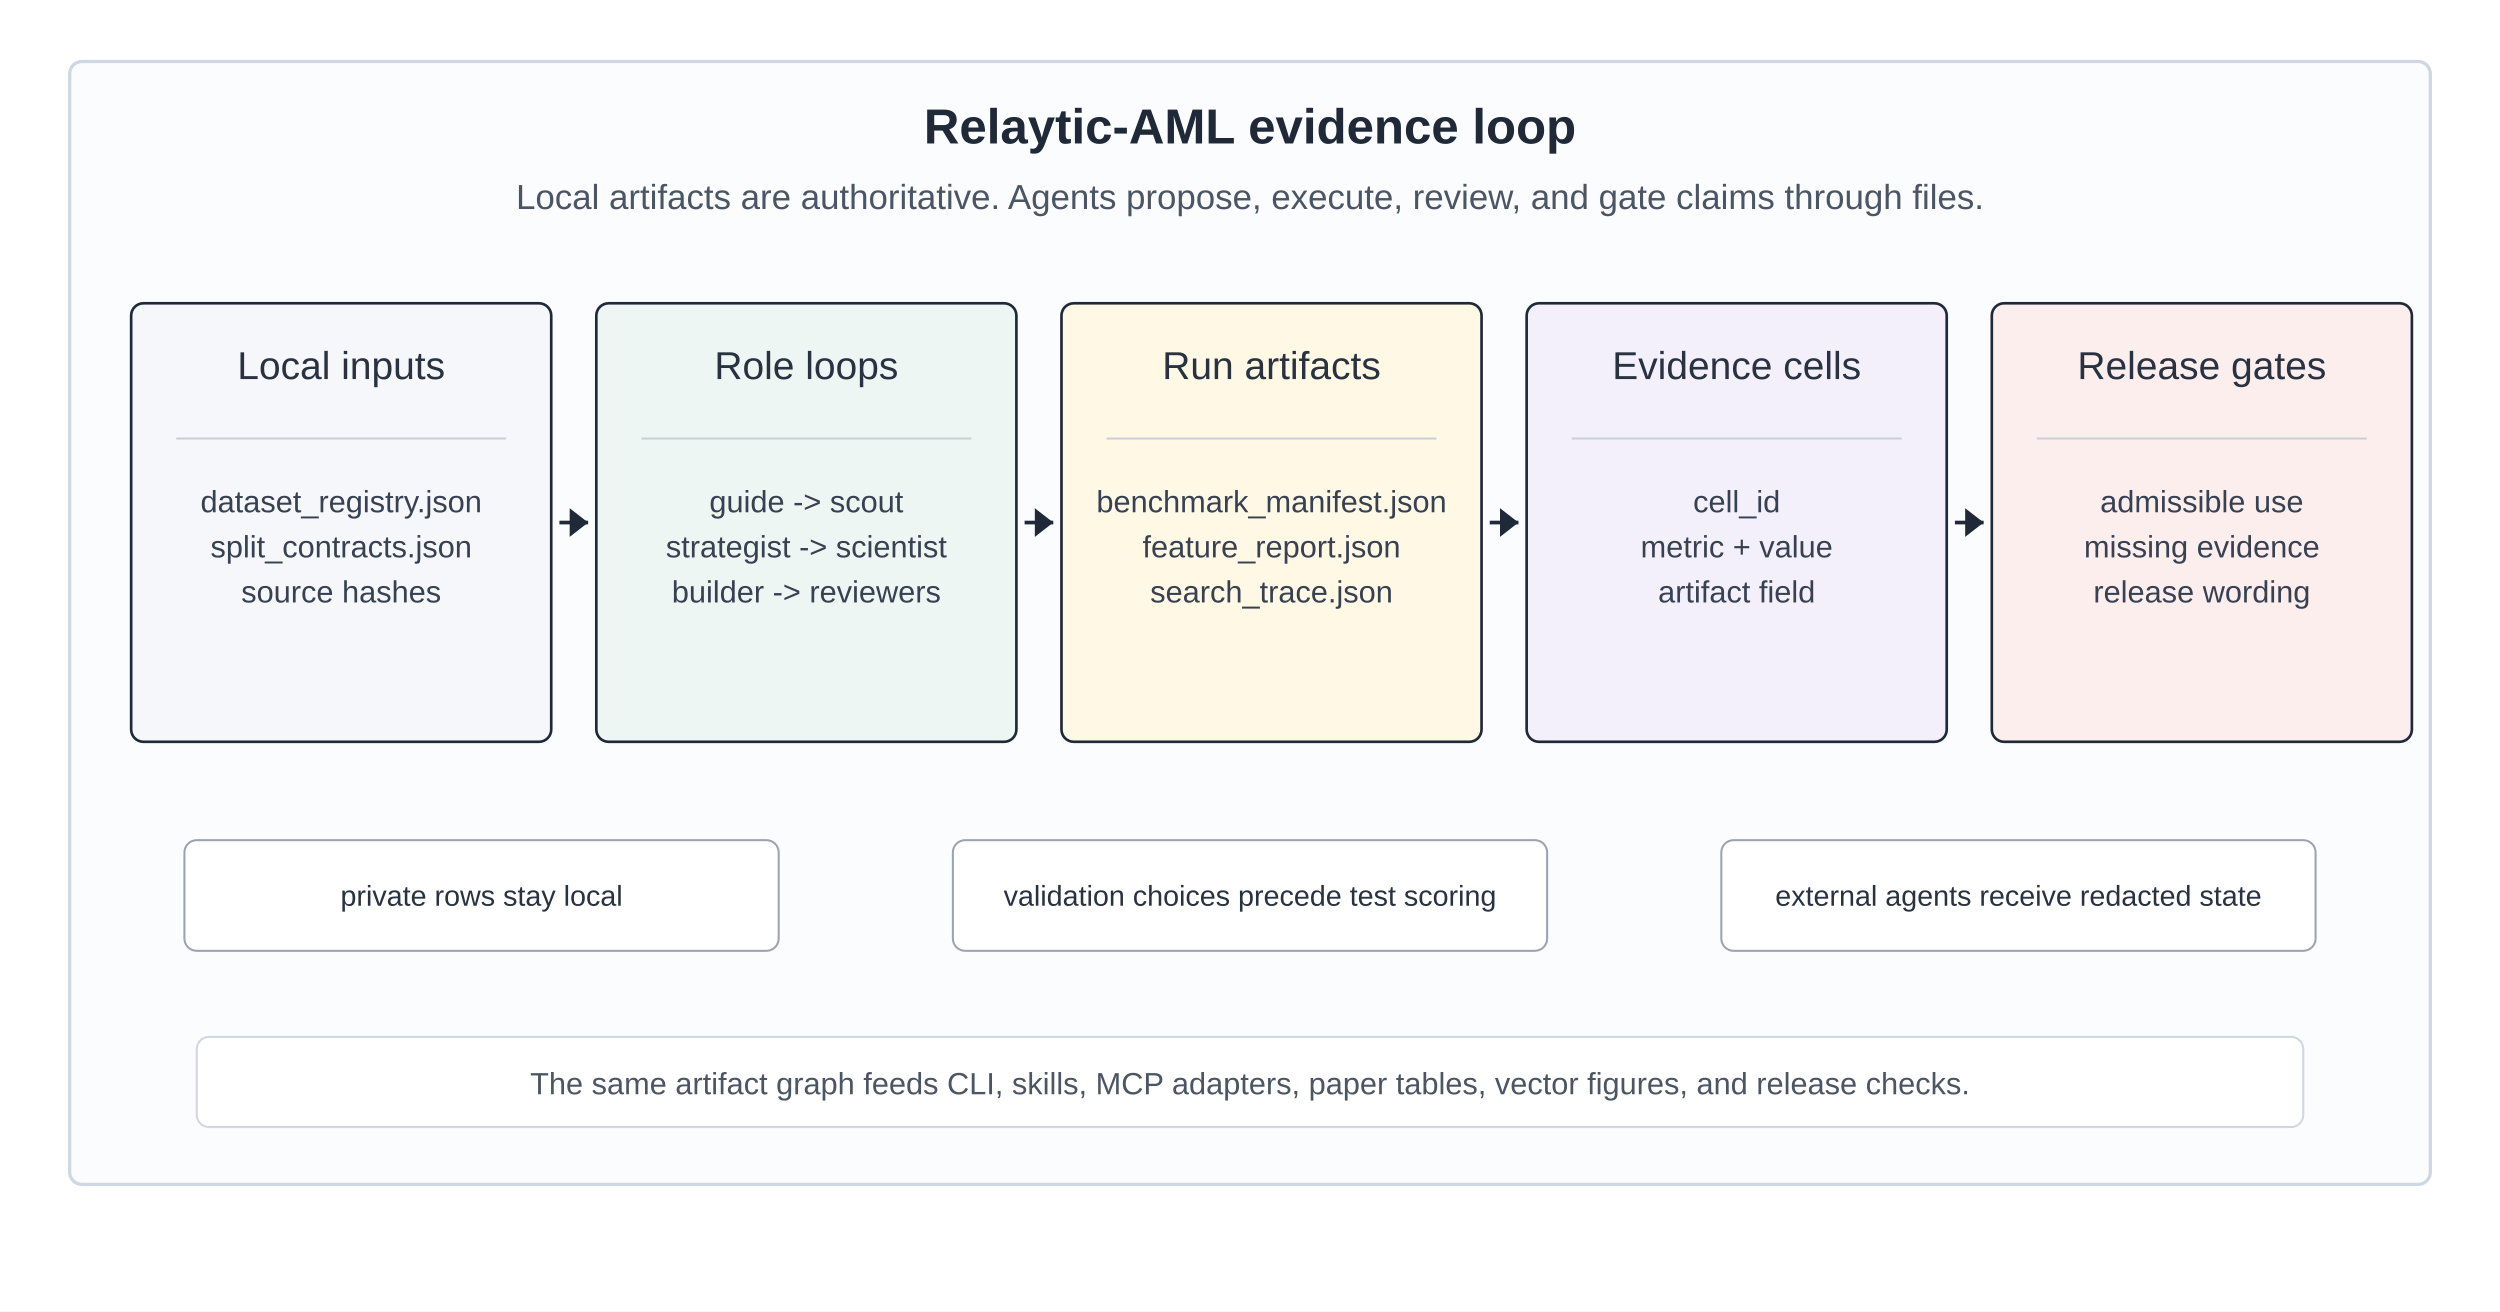
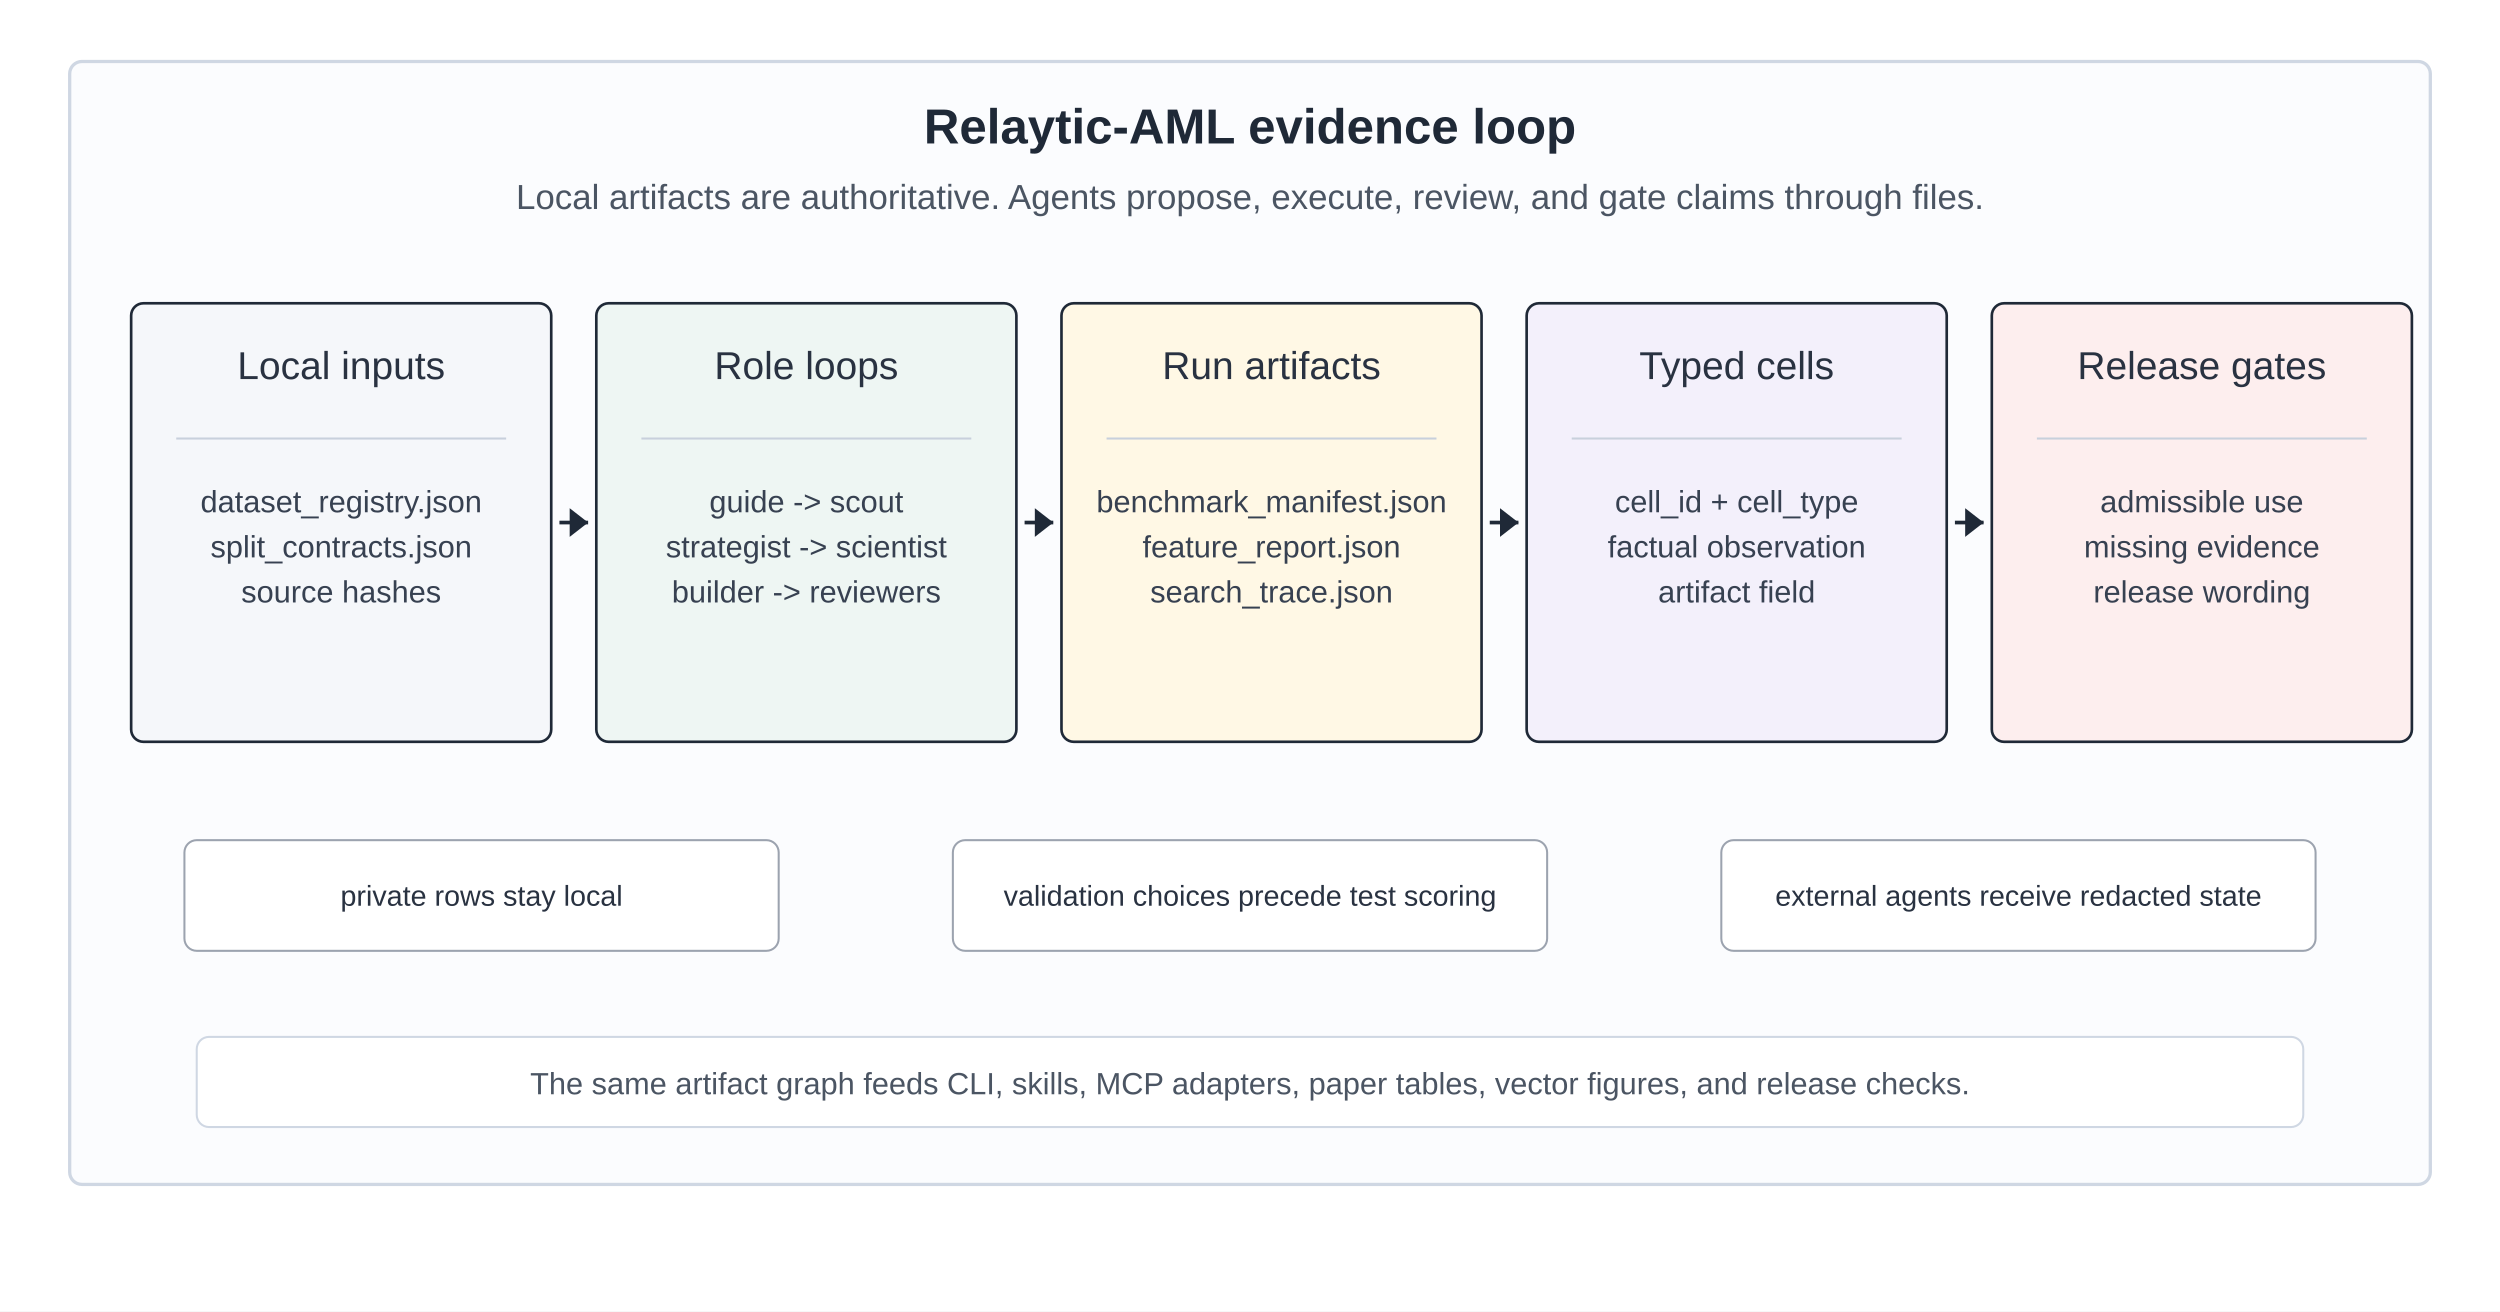
<svg xmlns="http://www.w3.org/2000/svg" width="1220" height="640" viewBox="0 0 1220 640" role="img">
  <style>text{font-family:Arial,Helvetica,sans-serif;letter-spacing:0}</style>
  <rect width="100%" height="100%" fill="#ffffff" />
  <rect x="34" y="30" width="1152" height="548" rx="6" fill="#fbfcfe" stroke="#cfd7e3" stroke-width="1.6" />
  <text x="610" y="70" text-anchor="middle" font-size="24" font-weight="700" fill="#1f2937">Relaytic-AML evidence loop</text>
  <text x="610" y="102" text-anchor="middle" font-size="17" fill="#4b5563">Local artifacts are authoritative. Agents propose, execute, review, and gate claims through files.</text>
  <rect x="64" y="148" width="205" height="214" rx="6" fill="#f5f7fa" stroke="#1f2937" stroke-width="1.3" />
  <text x="166.5" y="185.0" text-anchor="middle" font-size="19" fill="#293241">Local inputs</text>
  <line x1="86" y1="214" x2="247" y2="214" stroke="#c8d0dc" stroke-width="1" />
  <text x="166.5" y="250.0" text-anchor="middle" font-size="15" fill="#374151">dataset_registry.json</text>
  <text x="166.5" y="272.0" text-anchor="middle" font-size="15" fill="#374151">split_contracts.json</text>
  <text x="166.5" y="294.0" text-anchor="middle" font-size="15" fill="#374151">source hashes</text>
  <line x1="273" y1="255" x2="287" y2="255" stroke="#1f2937" stroke-width="1.8" />
  <polygon points="287,255 278,248 278,262" fill="#1f2937" />
  <rect x="291" y="148" width="205" height="214" rx="6" fill="#eef6f3" stroke="#1f2937" stroke-width="1.3" />
  <text x="393.5" y="185.0" text-anchor="middle" font-size="19" fill="#293241">Role loops</text>
  <line x1="313" y1="214" x2="474" y2="214" stroke="#c8d0dc" stroke-width="1" />
  <text x="393.5" y="250.0" text-anchor="middle" font-size="15" fill="#374151">guide -&gt; scout</text>
  <text x="393.5" y="272.0" text-anchor="middle" font-size="15" fill="#374151">strategist -&gt; scientist</text>
  <text x="393.5" y="294.0" text-anchor="middle" font-size="15" fill="#374151">builder -&gt; reviewers</text>
  <line x1="500" y1="255" x2="514" y2="255" stroke="#1f2937" stroke-width="1.8" />
  <polygon points="514,255 505,248 505,262" fill="#1f2937" />
  <rect x="518" y="148" width="205" height="214" rx="6" fill="#fff8e5" stroke="#1f2937" stroke-width="1.3" />
  <text x="620.5" y="185.0" text-anchor="middle" font-size="19" fill="#293241">Run artifacts</text>
  <line x1="540" y1="214" x2="701" y2="214" stroke="#c8d0dc" stroke-width="1" />
  <text x="620.5" y="250.0" text-anchor="middle" font-size="15" fill="#374151">benchmark_manifest.json</text>
  <text x="620.5" y="272.0" text-anchor="middle" font-size="15" fill="#374151">feature_report.json</text>
  <text x="620.5" y="294.0" text-anchor="middle" font-size="15" fill="#374151">search_trace.json</text>
  <line x1="727" y1="255" x2="741" y2="255" stroke="#1f2937" stroke-width="1.8" />
  <polygon points="741,255 732,248 732,262" fill="#1f2937" />
  <rect x="745" y="148" width="205" height="214" rx="6" fill="#f3f0fb" stroke="#1f2937" stroke-width="1.3" />
-   <text x="847.5" y="185.0" text-anchor="middle" font-size="19" fill="#293241">Evidence cells</text>
+   <text x="847.5" y="185.0" text-anchor="middle" font-size="19" fill="#293241">Typed cells</text>
  <line x1="767" y1="214" x2="928" y2="214" stroke="#c8d0dc" stroke-width="1" />
-   <text x="847.5" y="250.0" text-anchor="middle" font-size="15" fill="#374151">cell_id</text>
-   <text x="847.5" y="272.0" text-anchor="middle" font-size="15" fill="#374151">metric + value</text>
+   <text x="847.5" y="250.0" text-anchor="middle" font-size="15" fill="#374151">cell_id + cell_type</text>
+   <text x="847.5" y="272.0" text-anchor="middle" font-size="15" fill="#374151">factual observation</text>
  <text x="847.5" y="294.0" text-anchor="middle" font-size="15" fill="#374151">artifact field</text>
  <line x1="954" y1="255" x2="968" y2="255" stroke="#1f2937" stroke-width="1.8" />
  <polygon points="968,255 959,248 959,262" fill="#1f2937" />
  <rect x="972" y="148" width="205" height="214" rx="6" fill="#fdeeee" stroke="#1f2937" stroke-width="1.3" />
  <text x="1074.5" y="185.0" text-anchor="middle" font-size="19" fill="#293241">Release gates</text>
  <line x1="994" y1="214" x2="1155" y2="214" stroke="#c8d0dc" stroke-width="1" />
  <text x="1074.5" y="250.0" text-anchor="middle" font-size="15" fill="#374151">admissible use</text>
  <text x="1074.5" y="272.0" text-anchor="middle" font-size="15" fill="#374151">missing evidence</text>
  <text x="1074.5" y="294.0" text-anchor="middle" font-size="15" fill="#374151">release wording</text>
  <rect x="90" y="410" width="290" height="54" rx="6" fill="#ffffff" stroke="#9ca3af" stroke-width="1" />
  <text x="235.0" y="442.0" text-anchor="middle" font-size="14" fill="#293241">private rows stay local</text>
  <rect x="465" y="410" width="290" height="54" rx="6" fill="#ffffff" stroke="#9ca3af" stroke-width="1" />
  <text x="610.0" y="442.0" text-anchor="middle" font-size="14" fill="#293241">validation choices precede test scoring</text>
  <rect x="840" y="410" width="290" height="54" rx="6" fill="#ffffff" stroke="#9ca3af" stroke-width="1" />
  <text x="985.0" y="442.0" text-anchor="middle" font-size="14" fill="#293241">external agents receive redacted state</text>
  <rect x="96" y="506" width="1028" height="44" rx="6" fill="#ffffff" stroke="#cfd7e3" stroke-width="1" />
  <text x="610" y="534" text-anchor="middle" font-size="15" fill="#4b5563">The same artifact graph feeds CLI, skills, MCP adapters, paper tables, vector figures, and release checks.</text>
</svg>
